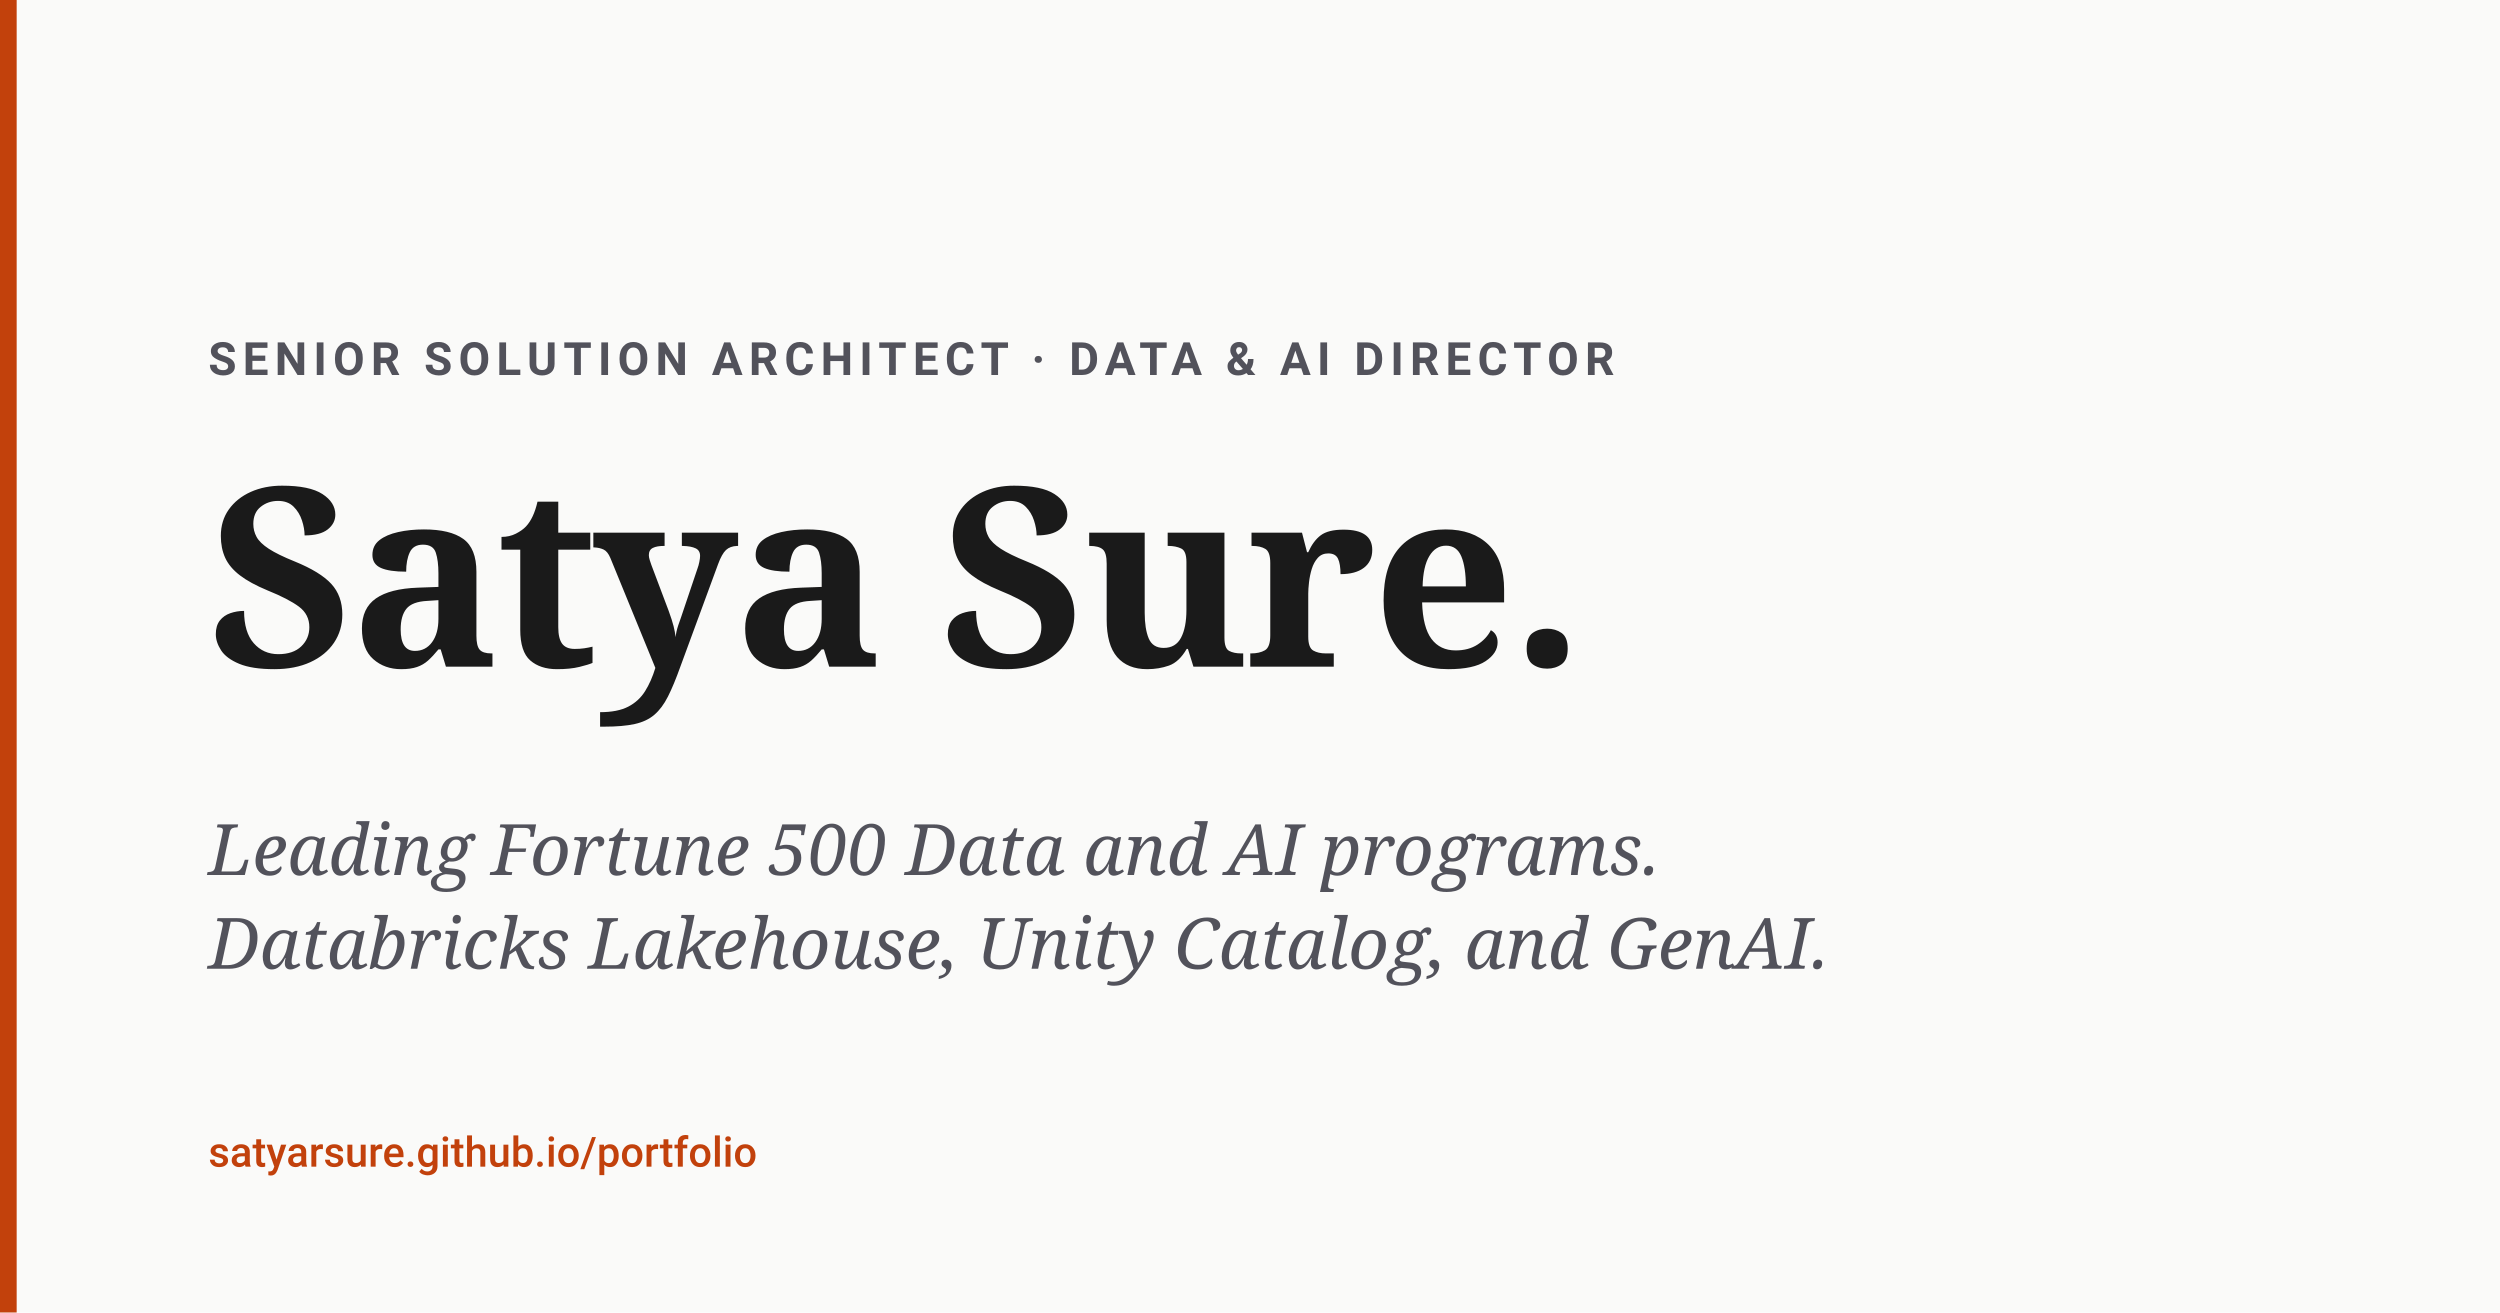
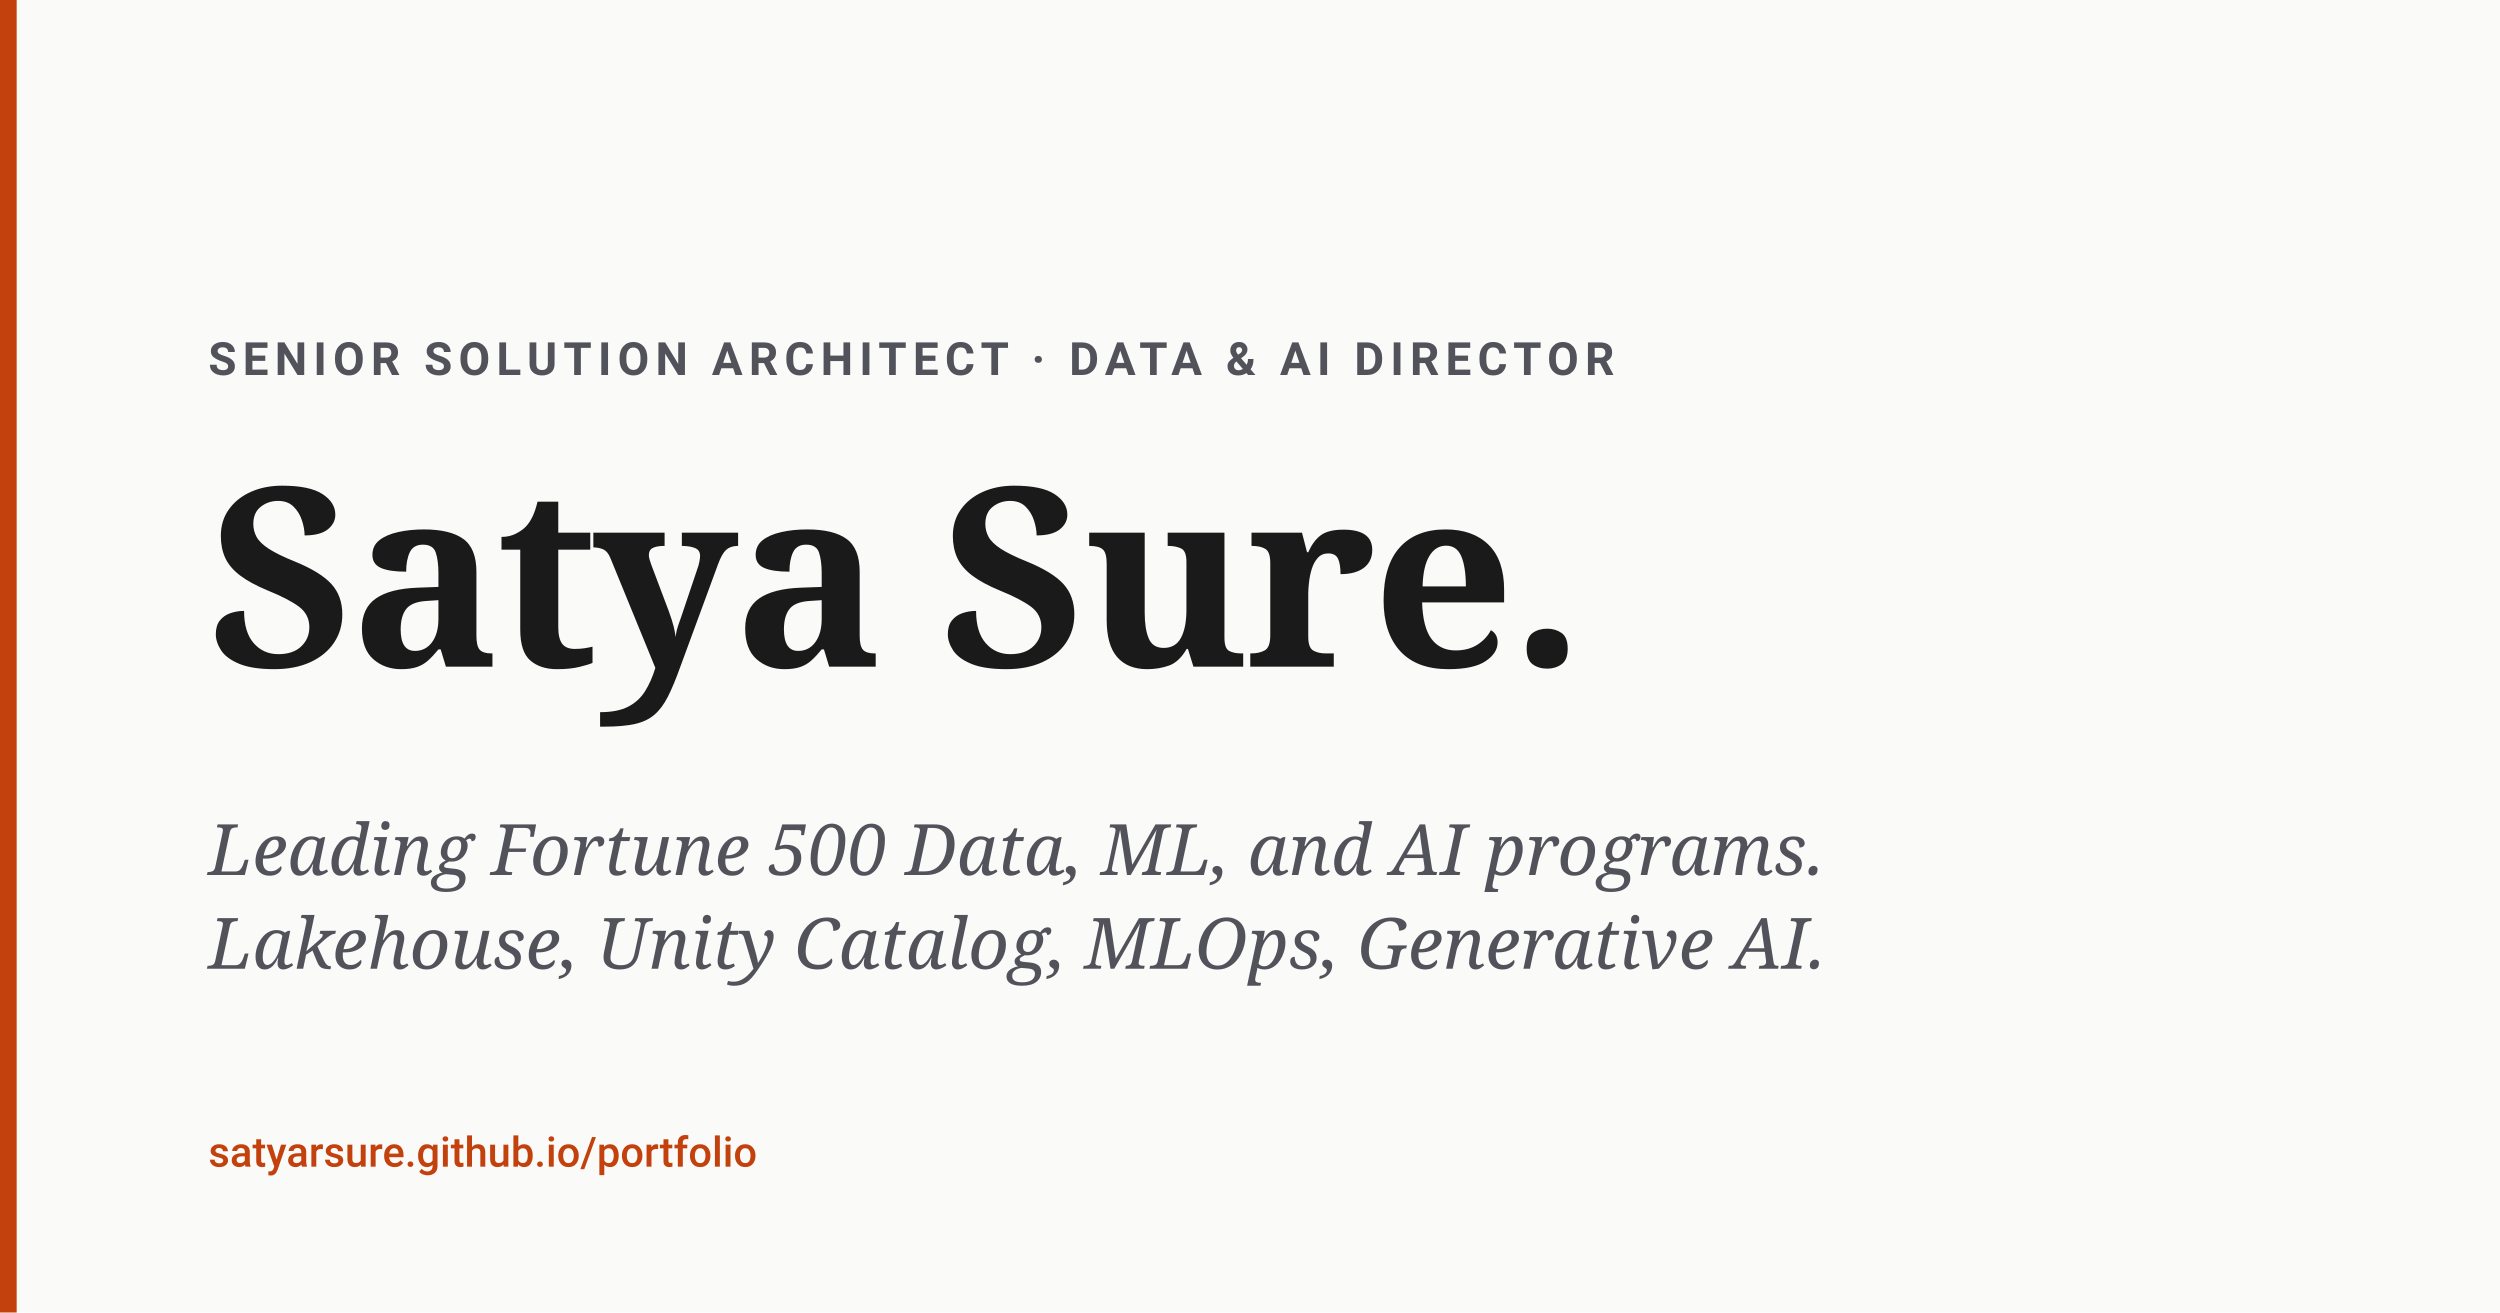
<svg xmlns="http://www.w3.org/2000/svg" viewBox="0 0 1200 630" width="1200" height="630">
  <rect width="1200" height="630" fill="#fafaf9" />
  <rect x="0" y="0" width="8" height="630" fill="#c2410c" />
  <text x="100" y="180" font-family="-apple-system, 'Segoe UI', Roboto, sans-serif" font-size="22" font-weight="600" letter-spacing="3" fill="#52525b">SENIOR SOLUTION ARCHITECT  ·  DATA &amp; AI DIRECTOR</text>
  <text x="100" y="320" font-family="Georgia, 'Iowan Old Style', serif" font-size="120" font-weight="700" letter-spacing="-2" fill="#1a1a1a">Satya Sure.</text>
-   <text x="100" y="420" font-family="Georgia, 'Iowan Old Style', serif" font-size="34" font-style="italic" fill="#52525b">Leading Fortune 500 Data and AI programs.</text>
-   <text x="100" y="465" font-family="Georgia, 'Iowan Old Style', serif" font-size="34" font-style="italic" fill="#52525b">Databricks Lakehouse, Unity Catalog, and GenAI.</text>
+   <text x="100" y="420" font-family="Georgia, 'Iowan Old Style', serif" font-size="34" font-style="italic" fill="#52525b">Leading Fortune 500 Data, ML, and AI programs.</text>
+   <text x="100" y="465" font-family="Georgia, 'Iowan Old Style', serif" font-size="34" font-style="italic" fill="#52525b">Lakehouse, Unity Catalog, MLOps, Generative AI.</text>
  <text x="100" y="560" font-family="-apple-system, 'Segoe UI', Roboto, sans-serif" font-size="20" font-weight="500" fill="#c2410c">satyarsure.github.io/portfolio</text>
</svg>
